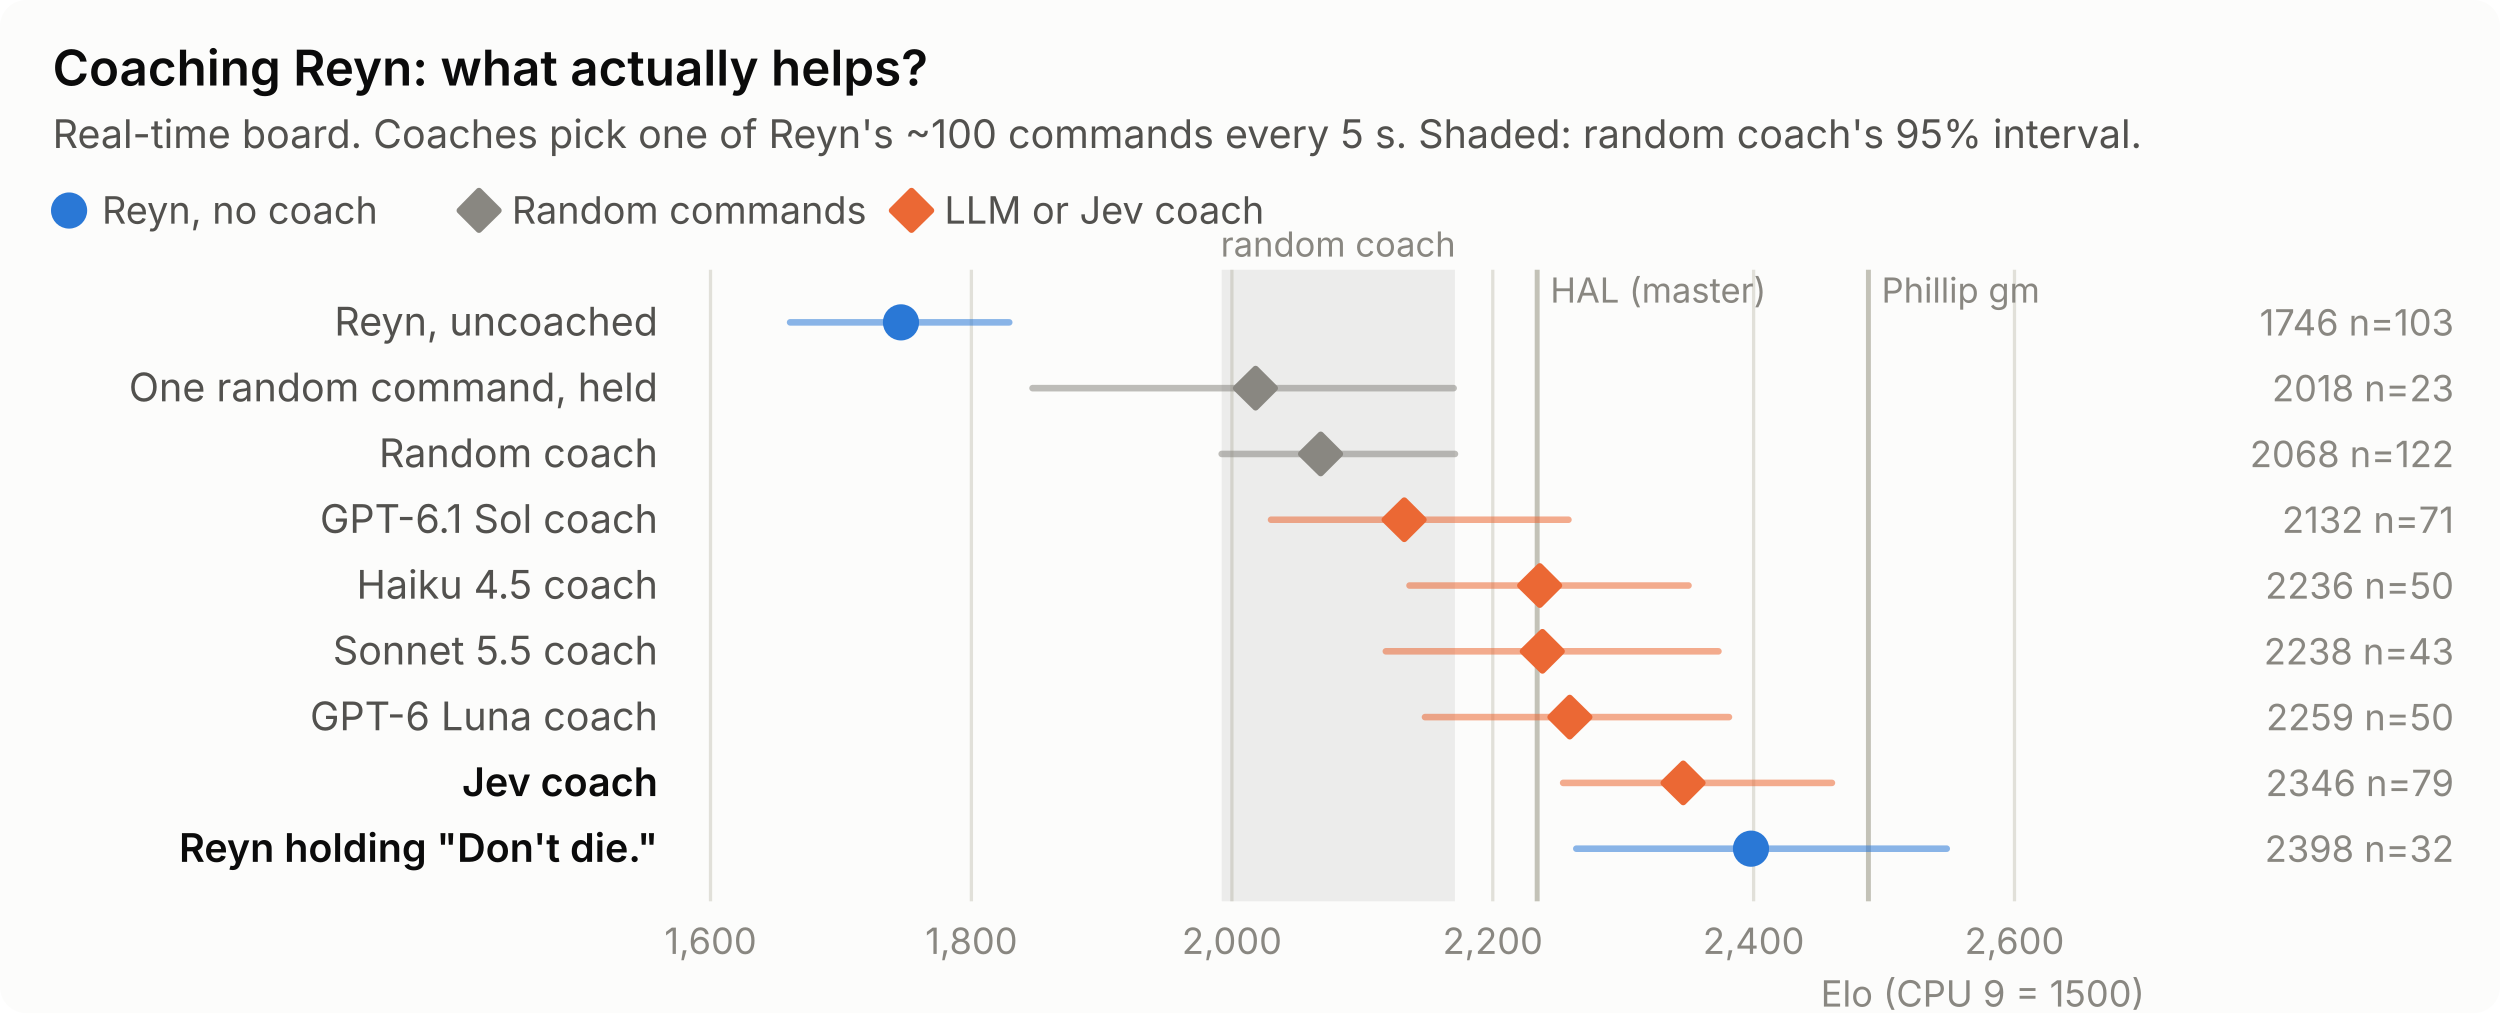
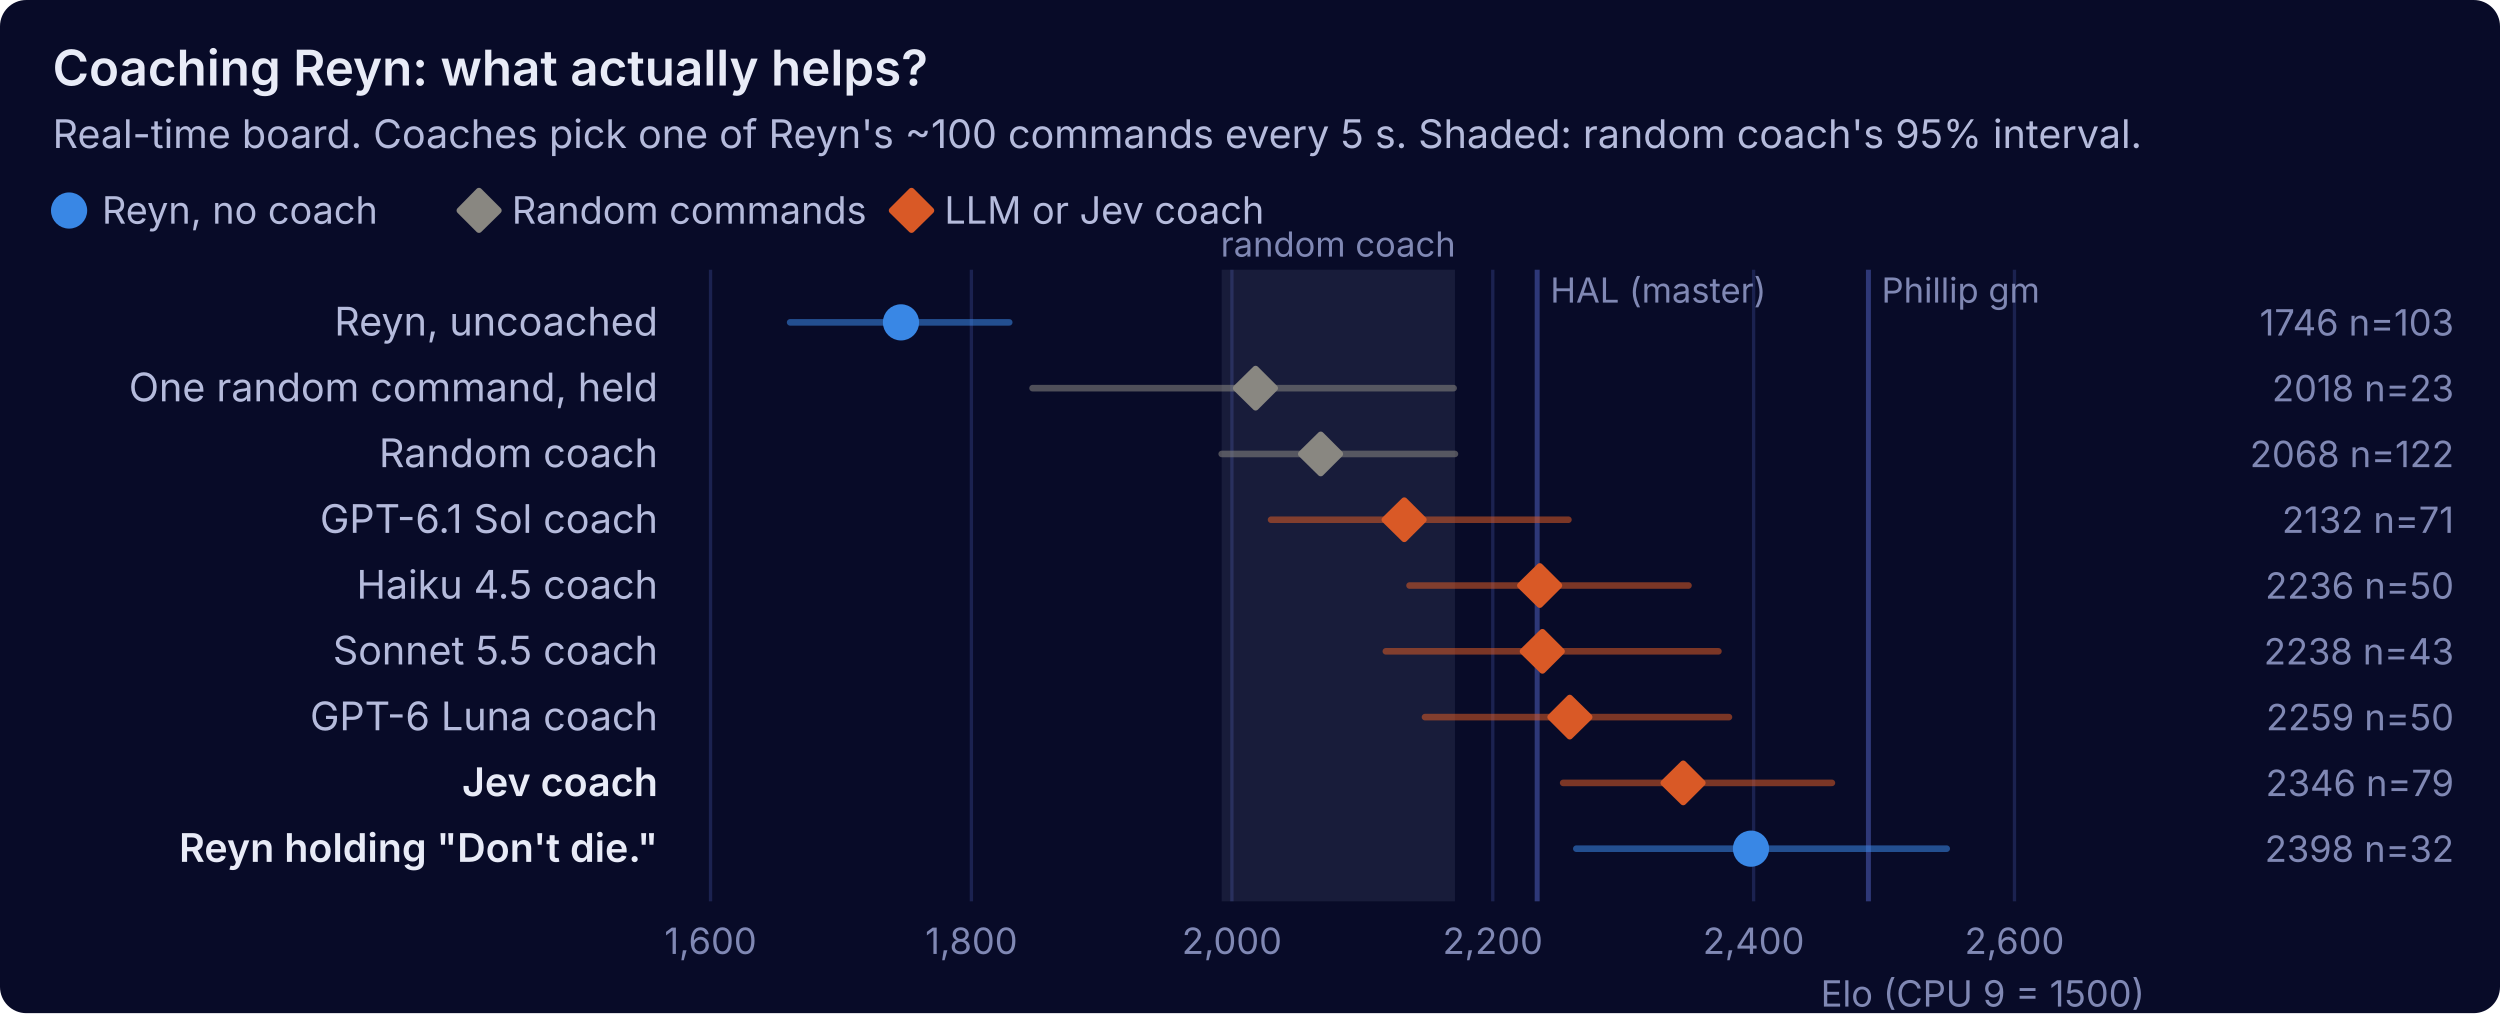
<svg xmlns="http://www.w3.org/2000/svg" viewBox="0 0 760 308" width="760" height="308" role="img" aria-label="Coaching Reyn: what actually helps?">
-   <style>text{font-family:system-ui, -apple-system, "Segoe UI", sans-serif;font-variant-numeric:tabular-nums}.bg{fill:#fcfcfb}.ring{stroke:#fcfcfb}.t1{fill:#0b0b0b}.t2{fill:#52514e}.tm{fill:#898781}.grid{stroke:#e1e0d9}.axis{stroke:#c3c2b7}.band{fill:#52514e;fill-opacity:.09}.conn{stroke:#c3c2b7}.c-learned{fill:#2a78d6;stroke:#2a78d6}.c-coach{fill:#eb6834;stroke:#eb6834}.c-written{fill:#1baf7a;stroke:#1baf7a}.c-llm{fill:#eda100;stroke:#eda100}.c-jev{fill:#e87ba4;stroke:#e87ba4}.c-ref{fill:#898781;stroke:#898781}.ci{fill:none;stroke-width:2;stroke-linecap:round}.hollow{fill-opacity:0}@media (prefers-color-scheme: dark){.bg{fill:#1a1a19}.ring{stroke:#1a1a19}.t1{fill:#f0efec}.t2{fill:#c3c2b7}.tm{fill:#898781}.grid{stroke:#2c2c2a}.axis{stroke:#383835}.band{fill:#c3c2b7;fill-opacity:.10}.conn{stroke:#4a4a46}.c-learned{fill:#3987e5;stroke:#3987e5}.c-coach{fill:#d95926;stroke:#d95926}.c-written{fill:#199e70;stroke:#199e70}.c-llm{fill:#c98500;stroke:#c98500}.c-jev{fill:#d55181;stroke:#d55181}.c-ref{fill:#898781;stroke:#898781}}</style>
+   <style>text{font-family:system-ui, -apple-system, "Segoe UI", sans-serif;font-variant-numeric:tabular-nums}.bg{fill:#080b28}.ring{stroke:#080b28}.t1{fill:#e8ebf7}.t2{fill:#b5bbdc}.tm{fill:#8088b4}.grid{stroke:#1b2250}.axis{stroke:#2e3878}.band{fill:#9198c0;fill-opacity:.12}.conn{stroke:#3a4590}.c-learned{fill:#3987e5;stroke:#3987e5}.c-coach{fill:#d95926;stroke:#d95926}.c-written{fill:#199e70;stroke:#199e70}.c-llm{fill:#c98500;stroke:#c98500}.c-jev{fill:#d55181;stroke:#d55181}.c-ref{fill:#898781;stroke:#898781}.ci{fill:none;stroke-width:2;stroke-linecap:round}.hollow{fill-opacity:0}</style>
  <rect class="bg" x="0" y="0" width="760" height="308" rx="8" />
  <text x="16.0" y="26.0" class="t1" font-size="15" text-anchor="start" font-weight="600">Coaching Reyn: what actually helps?</text>
  <text x="16.0" y="45.0" class="t2" font-size="12" text-anchor="start">Real-time board. Coaches pick one of Reyn's ~100 commands every 5 s. Shaded: random coach's 95% interval.</text>
  <circle cx="21.0" cy="64.0" r="4.5" class="c-learned ring" stroke-width="2" />
  <text x="31.0" y="68.0" class="t2" font-size="11.5" text-anchor="start">Reyn, no coach</text>
  <polygon points="145.6,58.1 151.5,64.0 145.6,69.8 139.8,64.0" class="c-ref ring" stroke-width="2" stroke-linejoin="round" />
  <text x="155.6" y="68.0" class="t2" font-size="11.5" text-anchor="start">Random commands</text>
  <polygon points="277.1,58.1 283.0,64.0 277.1,69.8 271.2,64.0" class="c-coach ring" stroke-width="2" stroke-linejoin="round" />
  <text x="287.1" y="68.0" class="t2" font-size="11.5" text-anchor="start">LLM or Jev coach</text>
  <line x1="216.0" x2="216.0" y1="82" y2="274" class="grid" stroke-width="1" />
  <text x="216.0" y="290.0" class="tm" font-size="11" text-anchor="middle">1,600</text>
  <line x1="295.3" x2="295.3" y1="82" y2="274" class="grid" stroke-width="1" />
  <text x="295.3" y="290.0" class="tm" font-size="11" text-anchor="middle">1,800</text>
  <line x1="374.5" x2="374.5" y1="82" y2="274" class="grid" stroke-width="1" />
  <text x="374.5" y="290.0" class="tm" font-size="11" text-anchor="middle">2,000</text>
  <line x1="453.8" x2="453.8" y1="82" y2="274" class="grid" stroke-width="1" />
  <text x="453.8" y="290.0" class="tm" font-size="11" text-anchor="middle">2,200</text>
  <line x1="533.1" x2="533.1" y1="82" y2="274" class="grid" stroke-width="1" />
  <text x="533.1" y="290.0" class="tm" font-size="11" text-anchor="middle">2,400</text>
  <line x1="612.4" x2="612.4" y1="82" y2="274" class="grid" stroke-width="1" />
  <text x="612.4" y="290.0" class="tm" font-size="11" text-anchor="middle">2,600</text>
  <text x="652.0" y="306.0" class="tm" font-size="11" text-anchor="end">Elo (CPU 9 = 1500)</text>
  <rect x="371.4" y="82" width="70.9" height="192" class="band" />
  <text x="406.8" y="78.0" class="tm" font-size="10.5" text-anchor="middle">random coach</text>
  <line x1="467.3" x2="467.3" y1="82" y2="274" class="axis" stroke-width="1.5" />
  <text x="471.3" y="92.0" class="tm" font-size="10.5" text-anchor="start">HAL (master)</text>
  <line x1="568.0" x2="568.0" y1="82" y2="274" class="axis" stroke-width="1.5" />
  <text x="572.0" y="92.0" class="tm" font-size="10.5" text-anchor="start">Phillip gm</text>
  <text x="200.0" y="102.0" class="t2" font-size="12" text-anchor="end">Reyn, uncoached</text>
  <line x1="240.2" x2="306.8" y1="98.0" y2="98.0" class="ci c-learned" stroke-opacity=".55" />
  <circle cx="273.9" cy="98.0" r="4.5" class="c-learned ring" stroke-width="2" />
  <text x="746.0" y="102.0" class="tm" font-size="11" text-anchor="end">1746  n=103</text>
  <text x="200.0" y="122.0" class="t2" font-size="12" text-anchor="end">One random command, held</text>
  <line x1="313.9" x2="441.9" y1="118.0" y2="118.0" class="ci c-ref" stroke-opacity=".55" />
  <polygon points="381.7,112.2 387.5,118.0 381.7,123.8 375.8,118.0" class="c-ref ring" stroke-width="2" stroke-linejoin="round" />
  <text x="746.0" y="122.0" class="tm" font-size="11" text-anchor="end">2018  n=23</text>
  <text x="200.0" y="142.0" class="t2" font-size="12" text-anchor="end">Random coach</text>
  <line x1="371.4" x2="442.3" y1="138.0" y2="138.0" class="ci c-ref" stroke-opacity=".55" />
  <polygon points="401.5,132.2 407.3,138.0 401.5,143.8 395.6,138.0" class="c-ref ring" stroke-width="2" stroke-linejoin="round" />
  <text x="746.0" y="142.0" class="tm" font-size="11" text-anchor="end">2068  n=122</text>
  <text x="200.0" y="162.0" class="t2" font-size="12" text-anchor="end">GPT-6.1 Sol coach</text>
  <line x1="386.4" x2="476.8" y1="158.0" y2="158.0" class="ci c-coach" stroke-opacity=".55" />
  <polygon points="426.9,152.2 432.7,158.0 426.9,163.8 421.0,158.0" class="c-coach ring" stroke-width="2" stroke-linejoin="round" />
  <text x="746.0" y="162.0" class="tm" font-size="11" text-anchor="end">2132  n=71</text>
  <text x="200.0" y="182.0" class="t2" font-size="12" text-anchor="end">Haiku 4.5 coach</text>
  <line x1="428.5" x2="513.3" y1="178.0" y2="178.0" class="ci c-coach" stroke-opacity=".55" />
  <polygon points="468.1,172.2 473.9,178.0 468.1,183.8 462.2,178.0" class="c-coach ring" stroke-width="2" stroke-linejoin="round" />
  <text x="746.0" y="182.0" class="tm" font-size="11" text-anchor="end">2236  n=50</text>
  <text x="200.0" y="202.0" class="t2" font-size="12" text-anchor="end">Sonnet 5.5 coach</text>
  <line x1="421.3" x2="522.4" y1="198.0" y2="198.0" class="ci c-coach" stroke-opacity=".55" />
  <polygon points="468.9,192.2 474.7,198.0 468.9,203.8 463.0,198.0" class="c-coach ring" stroke-width="2" stroke-linejoin="round" />
  <text x="746.0" y="202.0" class="tm" font-size="11" text-anchor="end">2238  n=43</text>
  <text x="200.0" y="222.0" class="t2" font-size="12" text-anchor="end">GPT-6 Luna coach</text>
  <line x1="433.2" x2="525.6" y1="218.0" y2="218.0" class="ci c-coach" stroke-opacity=".55" />
  <polygon points="477.2,212.2 483.1,218.0 477.2,223.8 471.4,218.0" class="c-coach ring" stroke-width="2" stroke-linejoin="round" />
  <text x="746.0" y="222.0" class="tm" font-size="11" text-anchor="end">2259  n=50</text>
  <text x="200.0" y="242.0" class="t1" font-size="12" text-anchor="end" font-weight="600">Jev coach</text>
  <line x1="475.2" x2="556.9" y1="238.0" y2="238.0" class="ci c-coach" stroke-opacity=".55" />
  <polygon points="511.7,232.2 517.5,238.0 511.7,243.8 505.8,238.0" class="c-coach ring" stroke-width="2" stroke-linejoin="round" />
  <text x="746.0" y="242.0" class="tm" font-size="11" text-anchor="end">2346  n=79</text>
  <text x="200.0" y="262.0" class="t1" font-size="12" text-anchor="end" font-weight="600">Reyn holding "Don't die."</text>
  <line x1="479.2" x2="591.8" y1="258.0" y2="258.0" class="ci c-learned" stroke-opacity=".55" />
  <circle cx="532.3" cy="258.0" r="4.5" class="c-learned ring" stroke-width="2" />
  <text x="746.0" y="262.0" class="tm" font-size="11" text-anchor="end">2398  n=32</text>
</svg>
